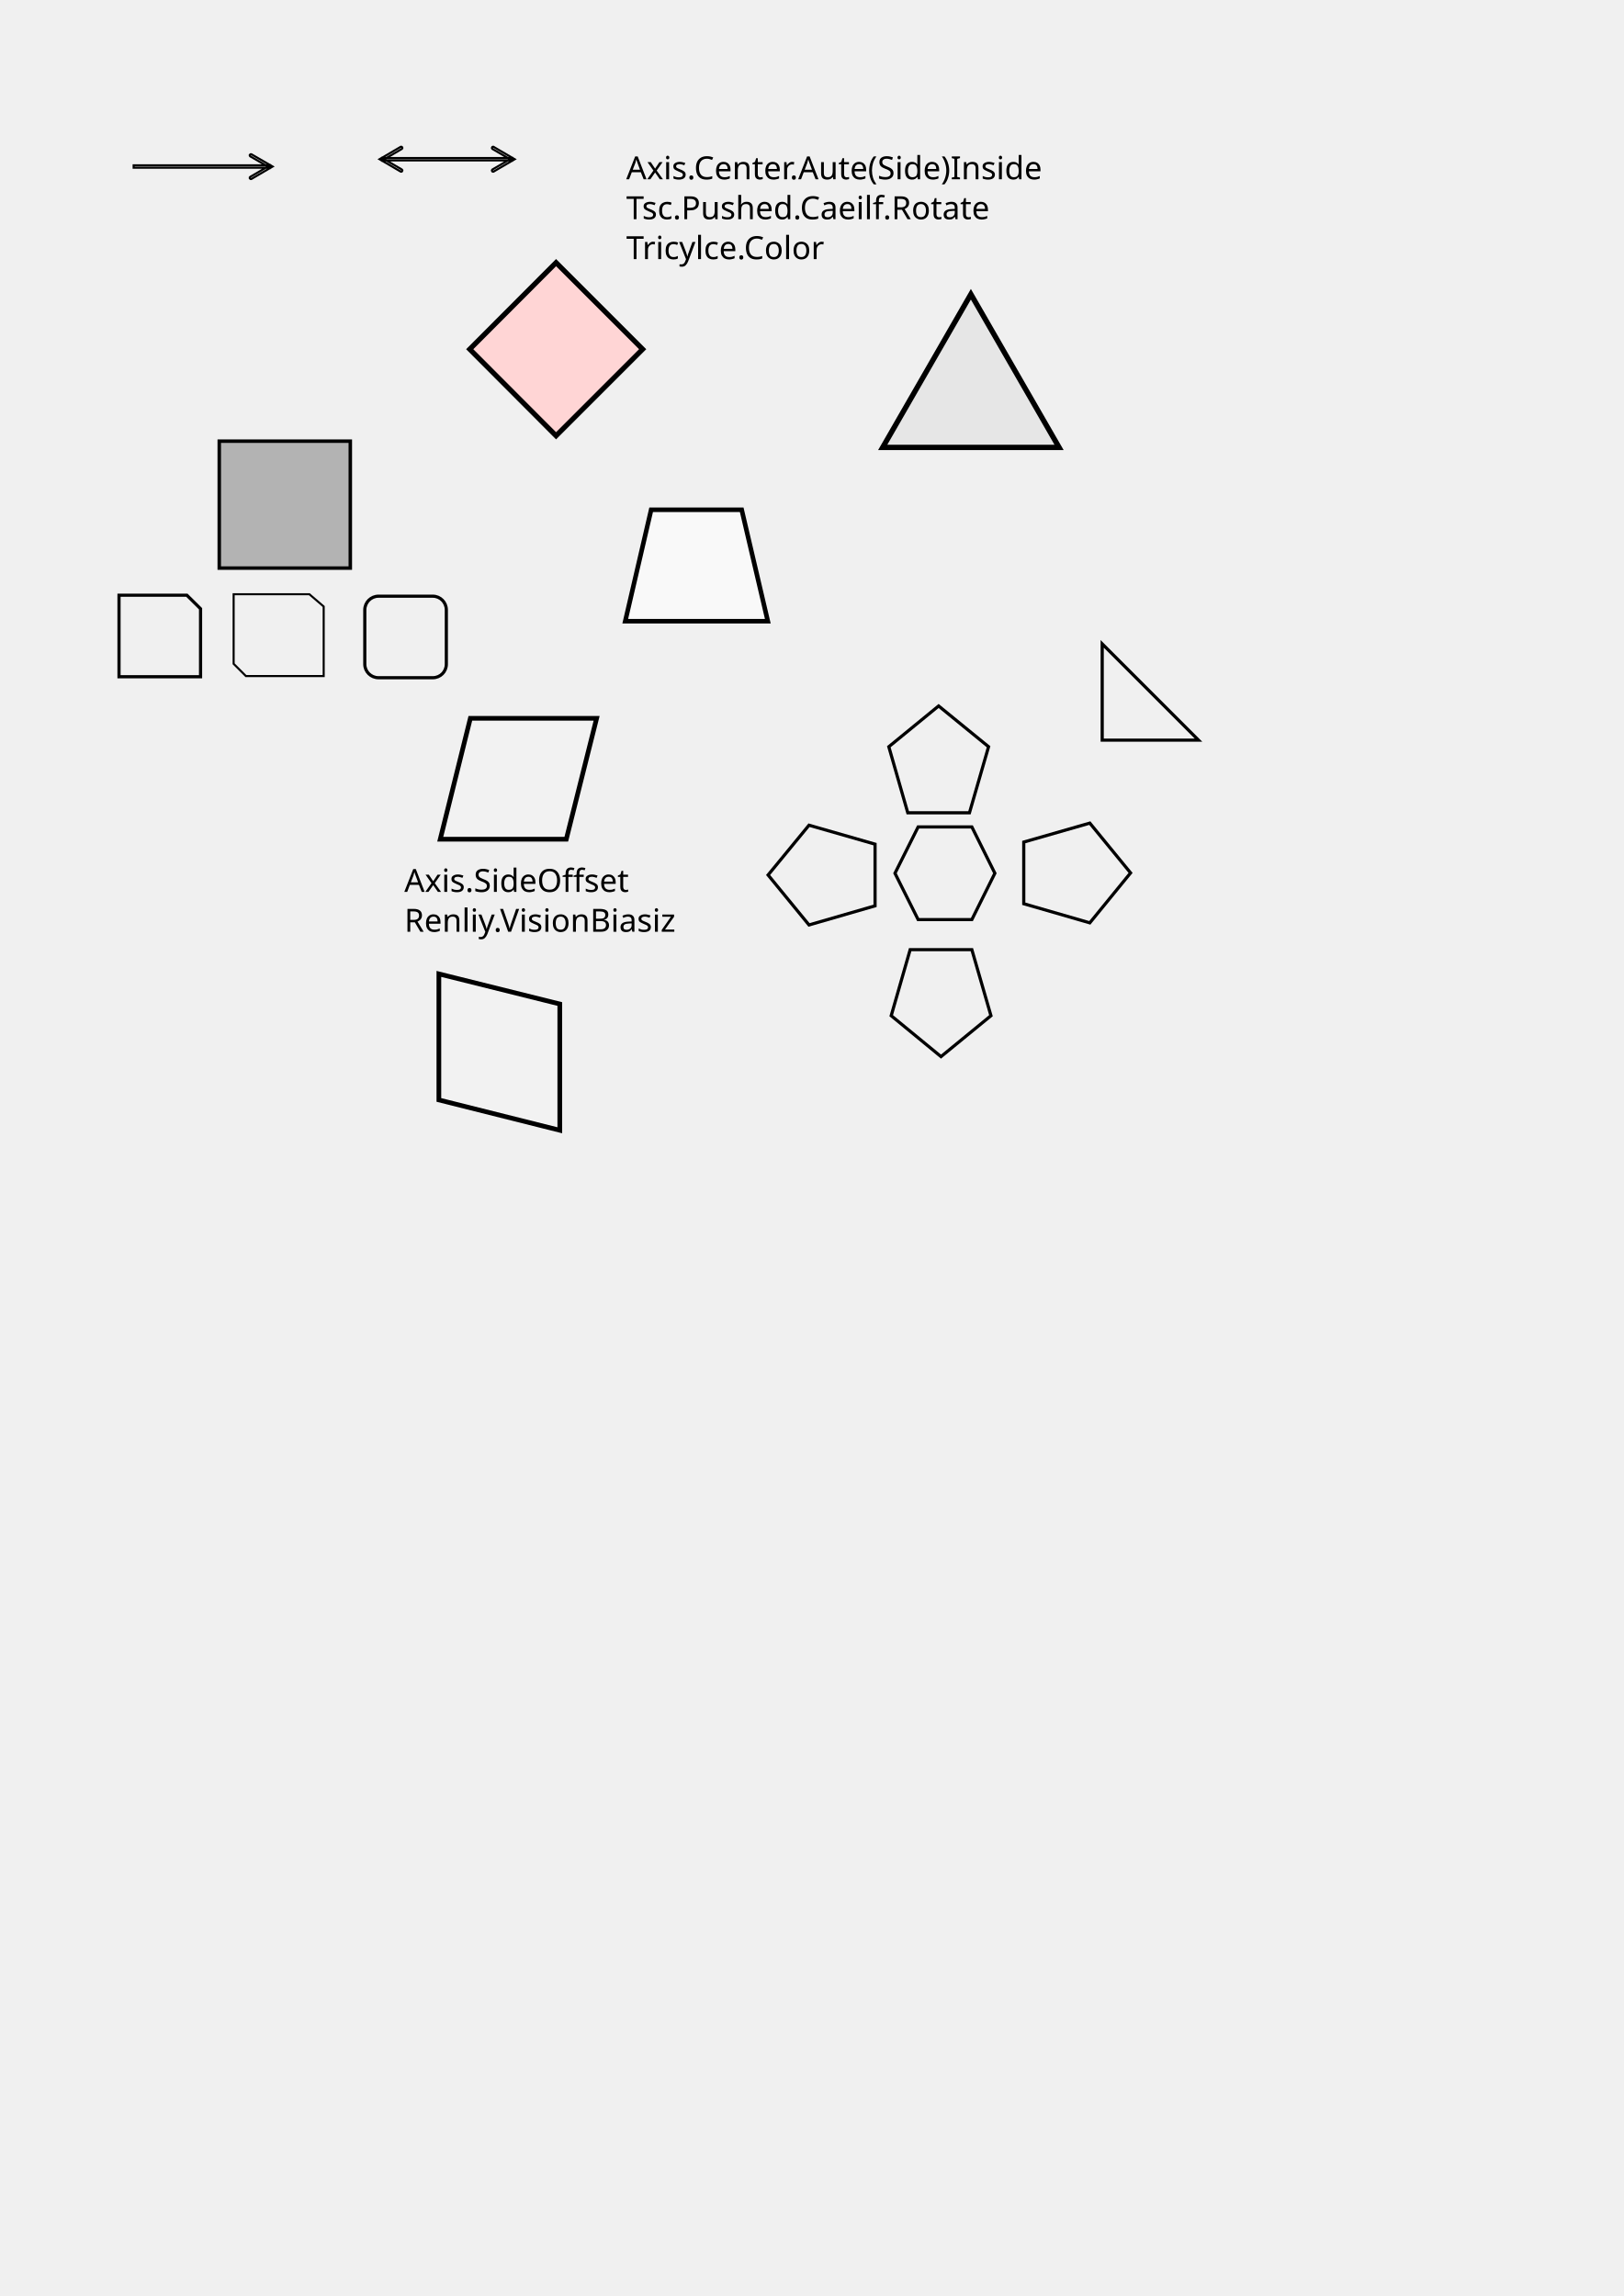
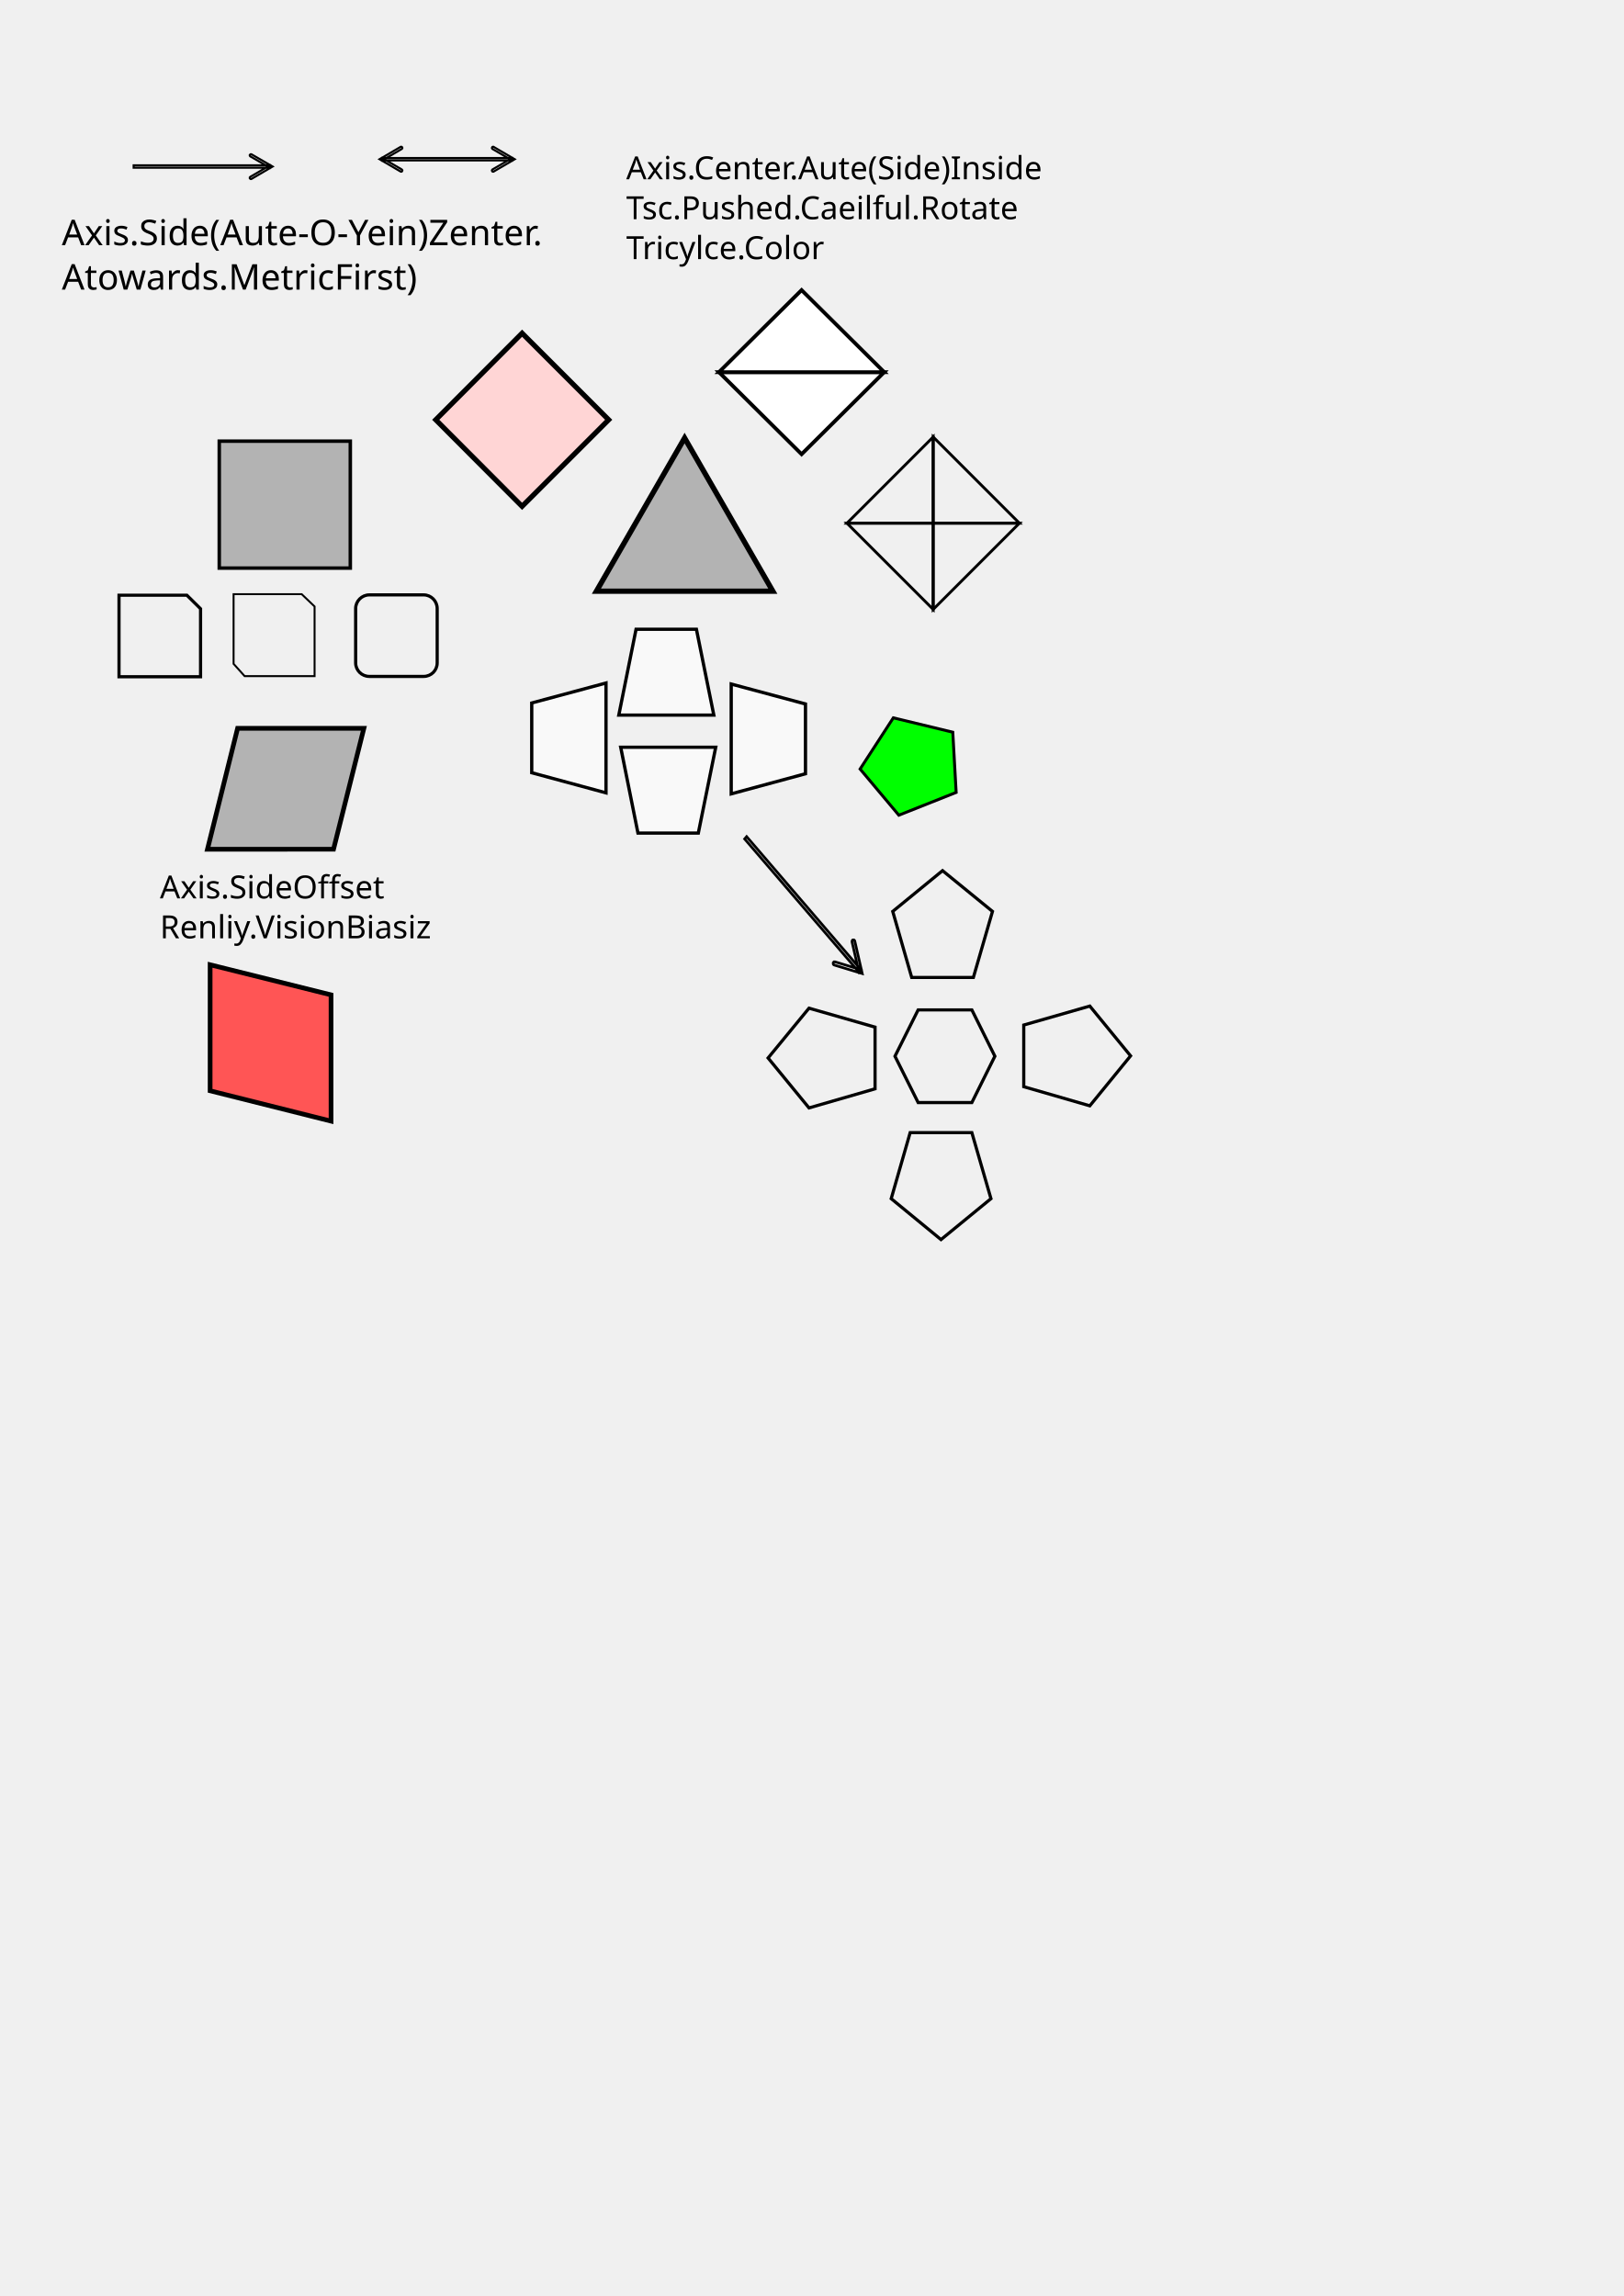
<svg xmlns="http://www.w3.org/2000/svg" id="svg8" version="1.1" viewBox="0 0 210 297" height="297mm" width="210mm">
  <defs id="defs2">
    <pattern id="EMFhbasepattern" patternUnits="userSpaceOnUse" width="6" height="6" x="0" y="0" />
    <clipPath clipPathUnits="userSpaceOnUse" id="clipEmfPath1">
      <path d="M 0,0 L 46.014,0 L 46.014,43.014 L 0,43.014 z" id="path98" />
    </clipPath>
    <pattern id="EMFhbasepattern-7" patternUnits="userSpaceOnUse" width="6" height="6" x="0" y="0" />
  </defs>
  <g id="layer1">
    <path style="fill:none;fill-opacity:1;fill-rule:nonzero;stroke:#000000;stroke-width:0.265" d="m 32.383,22.865 2.491,-1.459 v 0.272 L 32.383,20.238 v 0 l -0.039,-0.039 -0.039,-0.058 v -0.039 -0.058 l 0.039,-0.039 0.039,-0.039 0.039,-0.019 h 0.058 l 0.058,0.019 v 0 l 2.724,1.576 -2.724,1.596 v 0 l -0.058,0.019 h -0.058 l -0.039,-0.019 -0.039,-0.039 -0.039,-0.039 v -0.058 -0.058 l 0.039,-0.039 z M 17.283,21.386 H 34.951 v 0 0.311 0 H 17.283 v 0 z" id="path13" />
    <path style="fill:none;fill-opacity:1;fill-rule:nonzero;stroke:#000000;stroke-width:0.265" d="m 51.962,19.273 -2.491,1.459 v -0.272 l 2.491,1.459 v 0 l 0.039,0.039 0.019,0.039 0.019,0.058 -0.019,0.039 -0.019,0.058 -0.039,0.039 -0.058,0.019 h -0.058 l -0.039,-0.019 v 0 l -2.724,-1.596 2.724,-1.596 v 0 l 0.039,-0.019 h 0.058 l 0.058,0.019 0.039,0.039 0.019,0.058 0.019,0.039 -0.019,0.058 -0.019,0.039 z m 11.733,2.646 2.491,-1.459 v 0.272 l -2.491,-1.459 v 0 l -0.039,-0.039 -0.019,-0.039 -0.019,-0.058 0.019,-0.039 0.019,-0.058 0.039,-0.039 0.058,-0.019 h 0.058 l 0.039,0.019 v 0 l 2.724,1.596 -2.724,1.596 v 0 l -0.039,0.019 h -0.058 l -0.058,-0.019 -0.039,-0.039 -0.019,-0.058 -0.019,-0.039 0.019,-0.058 0.019,-0.039 z M 49.393,20.44 h 16.87 v 0 0.311 0 H 49.393 v 0 z" id="path15" />
    <path style="fill:#b3b3b3;fill-opacity:1;fill-rule:evenodd;stroke:#000000;stroke-width:0.45" d="M 28.357,57.066 V 73.486 H 45.307 V 57.066 Z" id="path17" />
-     <path style="fill:none;stroke:#000000;stroke-width:0.409px;stroke-linecap:butt;stroke-linejoin:miter;stroke-miterlimit:8;stroke-dasharray:none;stroke-opacity:1" d="m 47.18,78.892 c 0,-0.973 0.798,-1.771 1.771,-1.771 h 7.024 c 0.973,0 1.751,0.798 1.751,1.771 v 7.024 c 0,0.973 -0.778,1.751 -1.751,1.751 h -7.024 c -0.973,0 -1.771,-0.778 -1.771,-1.751 z" id="path23" />
+     <path style="fill:none;stroke:#000000;stroke-width:0.409px;stroke-linecap:butt;stroke-linejoin:miter;stroke-miterlimit:8;stroke-dasharray:none;stroke-opacity:1" d="m 45.997,78.723 c 0,-0.973 0.798,-1.771 1.771,-1.771 h 7.024 c 0.973,0 1.751,0.798 1.751,1.771 v 7.024 c 0,0.973 -0.778,1.751 -1.751,1.751 h -7.024 c -0.973,0 -1.771,-0.778 -1.771,-1.751 z" id="path23" />
    <path style="fill:none;stroke:#000000;stroke-width:0.409px;stroke-linecap:butt;stroke-linejoin:miter;stroke-miterlimit:8;stroke-dasharray:none;stroke-opacity:1" d="m 15.392,76.995 h 8.776 l 1.771,1.751 v 8.795 H 15.392 Z" id="path27" />
-     <path style="fill:#ffd5d5;stroke:#000000;stroke-width:0.659px;stroke-linecap:butt;stroke-linejoin:miter;stroke-miterlimit:8;stroke-dasharray:none;stroke-opacity:1" d="M 60.751,45.172 71.918,33.973 83.117,45.172 71.918,56.37 Z" id="path35" />
-     <path style="fill:none;stroke:#000000;stroke-width:0.409px;stroke-linecap:butt;stroke-linejoin:miter;stroke-miterlimit:8;stroke-dasharray:none;stroke-opacity:1" d="m 114.954,96.594 6.441,-5.273 6.46,5.273 -2.471,8.542 h -7.978 z" id="path39" />
-     <path style="fill:none;stroke:#000000;stroke-width:0.409px;stroke-linecap:butt;stroke-linejoin:miter;stroke-miterlimit:8;stroke-dasharray:none;stroke-opacity:1" d="m 115.75,112.961 2.997,-5.993 h 6.947 l 2.977,5.993 -2.977,5.993 h -6.947 z" id="path43" />
-     <path style="fill:#e6e6e6;stroke:#000000;stroke-width:0.685px;stroke-linecap:butt;stroke-linejoin:miter;stroke-miterlimit:8;stroke-dasharray:none;stroke-opacity:1" d="M 114.161,57.877 125.568,38.063 136.975,57.877 Z" id="path47" />
-     <path style="fill:none;stroke:#000000;stroke-width:0.409px;stroke-linecap:butt;stroke-linejoin:miter;stroke-miterlimit:8;stroke-dasharray:none;stroke-opacity:1" d="m 142.552,95.742 v -12.453 l 12.453,12.453 z" id="path51" />
-     <path style="fill:#f9f9f9;stroke:#000000;stroke-width:0.592px;stroke-linecap:butt;stroke-linejoin:miter;stroke-miterlimit:8;stroke-dasharray:none;stroke-opacity:1" d="m 80.865,80.356 3.35,-14.413 h 11.712 l 3.377,14.413 z" id="path55" />
-     <path style="fill:#f2f2f2;stroke:#000000;stroke-width:0.606px;stroke-linecap:butt;stroke-linejoin:miter;stroke-miterlimit:8;stroke-dasharray:none;stroke-opacity:1" d="m 56.938,108.556 3.895,-15.639 h 16.332 l -3.924,15.639 z" id="path59" />
-     <path style="fill:none;stroke:#000000;stroke-width:0.409px;stroke-linecap:butt;stroke-linejoin:miter;stroke-miterlimit:8;stroke-dasharray:none;stroke-opacity:1" d="m 128.164,131.385 -6.46,5.293 -6.441,-5.293 2.452,-8.542 h 7.978 z" id="path63" />
-     <path style="fill:none;fill-opacity:1;fill-rule:evenodd;stroke:#000000;stroke-width:0.265" d="m 30.217,76.867 h 9.793 l 1.853,1.588 v 8.999 H 31.805 l -1.588,-1.588 z" id="path104" />
-     <path id="path39-9" d="m 140.949,106.473 5.273,6.441 -5.273,6.46 -8.542,-2.471 v -7.978 z" style="fill:none;stroke:#000000;stroke-width:0.409px;stroke-linecap:butt;stroke-linejoin:miter;stroke-miterlimit:8;stroke-dasharray:none;stroke-opacity:1" />
-     <path id="path63-3" d="m 104.632,119.646 -5.293,-6.46 5.293,-6.441 8.542,2.452 v 7.978 z" style="fill:none;stroke:#000000;stroke-width:0.409px;stroke-linecap:butt;stroke-linejoin:miter;stroke-miterlimit:8;stroke-dasharray:none;stroke-opacity:1" />
-     <text id="text141" y="115.364" x="52.294" style="font-size:4.131px;line-height:1.25;font-family:sans-serif;stroke-width:0.129" xml:space="preserve">
-       <tspan style="stroke-width:0.129" y="115.364" x="52.294" id="tspan139">Axis.SideOffset</tspan>
-       <tspan id="tspan180" style="stroke-width:0.129" y="120.527" x="52.294">Renliy.VisionBiasiz</tspan>
+     <path style="fill:#ffd5d5;stroke:#000000;stroke-width:0.659px;stroke-linecap:butt;stroke-linejoin:miter;stroke-miterlimit:8;stroke-dasharray:none;stroke-opacity:1" d="M 56.355,54.301 67.523,43.102 78.722,54.301 67.523,65.5 Z" id="path35" />
+     <path style="fill:none;stroke:#000000;stroke-width:0.409px;stroke-linecap:butt;stroke-linejoin:miter;stroke-miterlimit:8;stroke-dasharray:none;stroke-opacity:1" d="m 115.461,117.896 6.441,-5.273 6.46,5.273 -2.471,8.542 h -7.978 z" id="path39" />
+     <path style="fill:none;stroke:#000000;stroke-width:0.409px;stroke-linecap:butt;stroke-linejoin:miter;stroke-miterlimit:8;stroke-dasharray:none;stroke-opacity:1" d="m 115.75,136.629 2.997,-5.993 h 6.947 l 2.977,5.993 -2.977,5.993 h -6.947 z" id="path43" />
+     <path style="fill:#b3b3b3;stroke:#000000;stroke-width:0.685px;stroke-linecap:butt;stroke-linejoin:miter;stroke-miterlimit:8;stroke-dasharray:none;stroke-opacity:1" d="m 77.137,76.474 11.407,-19.814 11.407,19.814 z" id="path47" />
+     <path style="fill:#f9f9f9;stroke:#000000;stroke-width:0.424px;stroke-linecap:butt;stroke-linejoin:miter;stroke-miterlimit:8;stroke-dasharray:none;stroke-opacity:1" d="m 80.032,92.502 2.233,-11.104 h 7.805 l 2.251,11.104 z" id="path55" />
+     <path style="fill:#b3b3b3;stroke:#000000;stroke-width:0.606px;stroke-linecap:butt;stroke-linejoin:miter;stroke-miterlimit:8;stroke-dasharray:none;stroke-opacity:1" d="M 26.834,109.853 30.729,94.213 h 16.332 l -3.924,15.639 z" id="path59" />
+     <path style="fill:none;stroke:#000000;stroke-width:0.409px;stroke-linecap:butt;stroke-linejoin:miter;stroke-miterlimit:8;stroke-dasharray:none;stroke-opacity:1" d="m 128.164,155.053 -6.46,5.293 -6.441,-5.293 2.452,-8.542 h 7.978 z" id="path63" />
+     <path style="fill:none;fill-opacity:1;fill-rule:evenodd;stroke:#000000;stroke-width:0.251" d="m 30.21,76.861 h 8.809 l 1.667,1.59 v 9.01 h -9.047 l -1.428,-1.59 z" id="path104" />
+     <path id="path39-9" d="m 140.949,130.141 5.273,6.441 -5.273,6.46 -8.542,-2.471 v -7.978 z" style="fill:none;stroke:#000000;stroke-width:0.409px;stroke-linecap:butt;stroke-linejoin:miter;stroke-miterlimit:8;stroke-dasharray:none;stroke-opacity:1" />
+     <path id="path63-3" d="m 104.632,143.315 -5.293,-6.46 5.293,-6.441 8.542,2.452 v 7.978 z" style="fill:none;stroke:#000000;stroke-width:0.409px;stroke-linecap:butt;stroke-linejoin:miter;stroke-miterlimit:8;stroke-dasharray:none;stroke-opacity:1" />
+     <text id="text141" y="116.209" x="20.68" style="font-size:4.131px;line-height:1.25;font-family:sans-serif;stroke-width:0.129" xml:space="preserve">
+       <tspan style="stroke-width:0.129" y="116.209" x="20.68" id="tspan139">Axis.SideOffset</tspan>
+       <tspan id="tspan180" style="stroke-width:0.129" y="121.373" x="20.68">Renliy.VisionBiasiz</tspan>
    </text>
    <text xml:space="preserve" style="font-size:4.131px;line-height:1.25;font-family:sans-serif;stroke-width:0.129" x="80.991" y="23.188" id="text141-1">
      <tspan id="tspan139-3" x="80.991" y="23.188" style="stroke-width:0.129">Axis.Center.Aute(Side)Inside</tspan>
-       <tspan id="tspan163" x="80.991" y="28.351" style="stroke-width:0.129">Tsc.Pushed.Caeilf.Rotate</tspan>
+       <tspan id="tspan163" x="80.991" y="28.351" style="stroke-width:0.129">Tsc.Pushed.Caeilful.Rotate</tspan>
      <tspan id="tspan161" x="80.991" y="33.514" style="stroke-width:0.129">Tricylce.Color</tspan>
    </text>
-     <path id="path59-7" d="m 56.761,125.979 15.639,3.895 v 16.332 L 56.761,142.282 Z" style="fill:#f2f2f2;stroke:#000000;stroke-width:0.606px;stroke-linecap:butt;stroke-linejoin:miter;stroke-miterlimit:8;stroke-dasharray:none;stroke-opacity:1" />
+     <path id="path59-7" d="m 27.176,124.796 15.639,3.895 v 16.332 l -15.639,-3.924 z" style="fill:#ff5555;stroke:#000000;stroke-width:0.606px;stroke-linecap:butt;stroke-linejoin:miter;stroke-miterlimit:8;stroke-dasharray:none;stroke-opacity:1" />
+     <path id="path201" d="M 120.692,67.678 V 56.525 L 109.54,67.678 Z" style="fill:none;stroke:#000000;stroke-width:0.366px;stroke-linecap:butt;stroke-linejoin:miter;stroke-miterlimit:8;stroke-dasharray:none;stroke-opacity:1" />
+     <path style="fill:none;stroke:#000000;stroke-width:0.366px;stroke-linecap:butt;stroke-linejoin:miter;stroke-miterlimit:8;stroke-dasharray:none;stroke-opacity:1" d="M 120.692,67.678 V 56.525 l 11.152,11.152 z" id="path203" />
+     <path style="fill:none;stroke:#000000;stroke-width:0.366px;stroke-linecap:butt;stroke-linejoin:miter;stroke-miterlimit:8;stroke-dasharray:none;stroke-opacity:1" d="M 120.692,67.678 V 78.83 L 109.54,67.678 Z" id="path205" />
+     <path id="path207" d="M 120.692,67.678 V 78.83 L 131.845,67.678 Z" style="fill:none;stroke:#000000;stroke-width:0.366px;stroke-linecap:butt;stroke-linejoin:miter;stroke-miterlimit:8;stroke-dasharray:none;stroke-opacity:1" />
+     <path id="path47-6" d="m 92.986,48.14 10.686,10.614 10.686,-10.614 z" style="fill:#ffffff;stroke:#000000;stroke-width:0.485px;stroke-linecap:butt;stroke-linejoin:miter;stroke-miterlimit:8;stroke-dasharray:none;stroke-opacity:1" />
+     <path style="fill:#ffffff;stroke:#000000;stroke-width:0.485px;stroke-linecap:butt;stroke-linejoin:miter;stroke-miterlimit:8;stroke-dasharray:none;stroke-opacity:1" d="M 92.986,48.14 103.672,37.525 114.358,48.14 Z" id="path224" />
+     <text id="text228" y="31.716" x="7.995" style="font-size:4.596px;line-height:1.25;font-family:sans-serif;stroke-width:0.144" xml:space="preserve">
+       <tspan style="stroke-width:0.144" y="31.716" x="7.995" id="tspan226">Axis.Side(Aute-O-Yein)Zenter.</tspan>
+       <tspan id="tspan230" style="stroke-width:0.144" y="37.462" x="7.995">Atowards.MetricFirst)</tspan>
+     </text>
+     <path id="path55-3" d="m 80.278,96.661 2.233,11.104 h 7.805 l 2.251,-11.104 z" style="fill:#f9f9f9;stroke:#000000;stroke-width:0.424px;stroke-linecap:butt;stroke-linejoin:miter;stroke-miterlimit:8;stroke-dasharray:none;stroke-opacity:1" />
+     <path style="fill:#f9f9f9;stroke:#000000;stroke-width:0.424px;stroke-linecap:butt;stroke-linejoin:miter;stroke-miterlimit:8;stroke-dasharray:none;stroke-opacity:1" d="m 78.376,88.353 -9.605,2.581 v 9.023 l 9.605,2.602 z" id="path55-3-0" />
+     <path id="path262" d="m 94.571,88.484 9.605,2.581 v 9.023 l -9.605,2.602 z" style="fill:#f9f9f9;stroke:#000000;stroke-width:0.424px;stroke-linecap:butt;stroke-linejoin:miter;stroke-miterlimit:8;stroke-dasharray:none;stroke-opacity:1" />
+     <path id="path264" d="m 107.993,124.416 3.314,1.008 -0.229,0.266 -0.881,-3.84 v 0 -0.076 l 0.016,-0.095 0.033,-0.038 0.049,-0.057 h 0.065 0.065 l 0.049,0.019 0.049,0.057 0.033,0.076 v 0 l 0.963,4.201 -3.624,-1.103 v 0 l -0.065,-0.038 -0.049,-0.057 -0.016,-0.057 v -0.076 -0.076 l 0.049,-0.057 0.049,-0.057 h 0.065 z m -11.427,-16.197 14.822,17.262 v 0 l -0.261,0.304 v 0 l -14.822,-17.262 v 0 z" style="fill:none;fill-opacity:1;fill-rule:nonzero;stroke:#000000;stroke-width:0.339" />
+     <path style="fill:#00ff00;stroke:#000000;stroke-width:0.38px;stroke-linecap:butt;stroke-linejoin:miter;stroke-miterlimit:8;stroke-dasharray:none;stroke-opacity:1" d="m 111.239,99.478 4.298,-6.624 7.691,1.86 0.436,7.791 -7.414,2.946 z" id="path39-9-1" />
  </g>
</svg>
